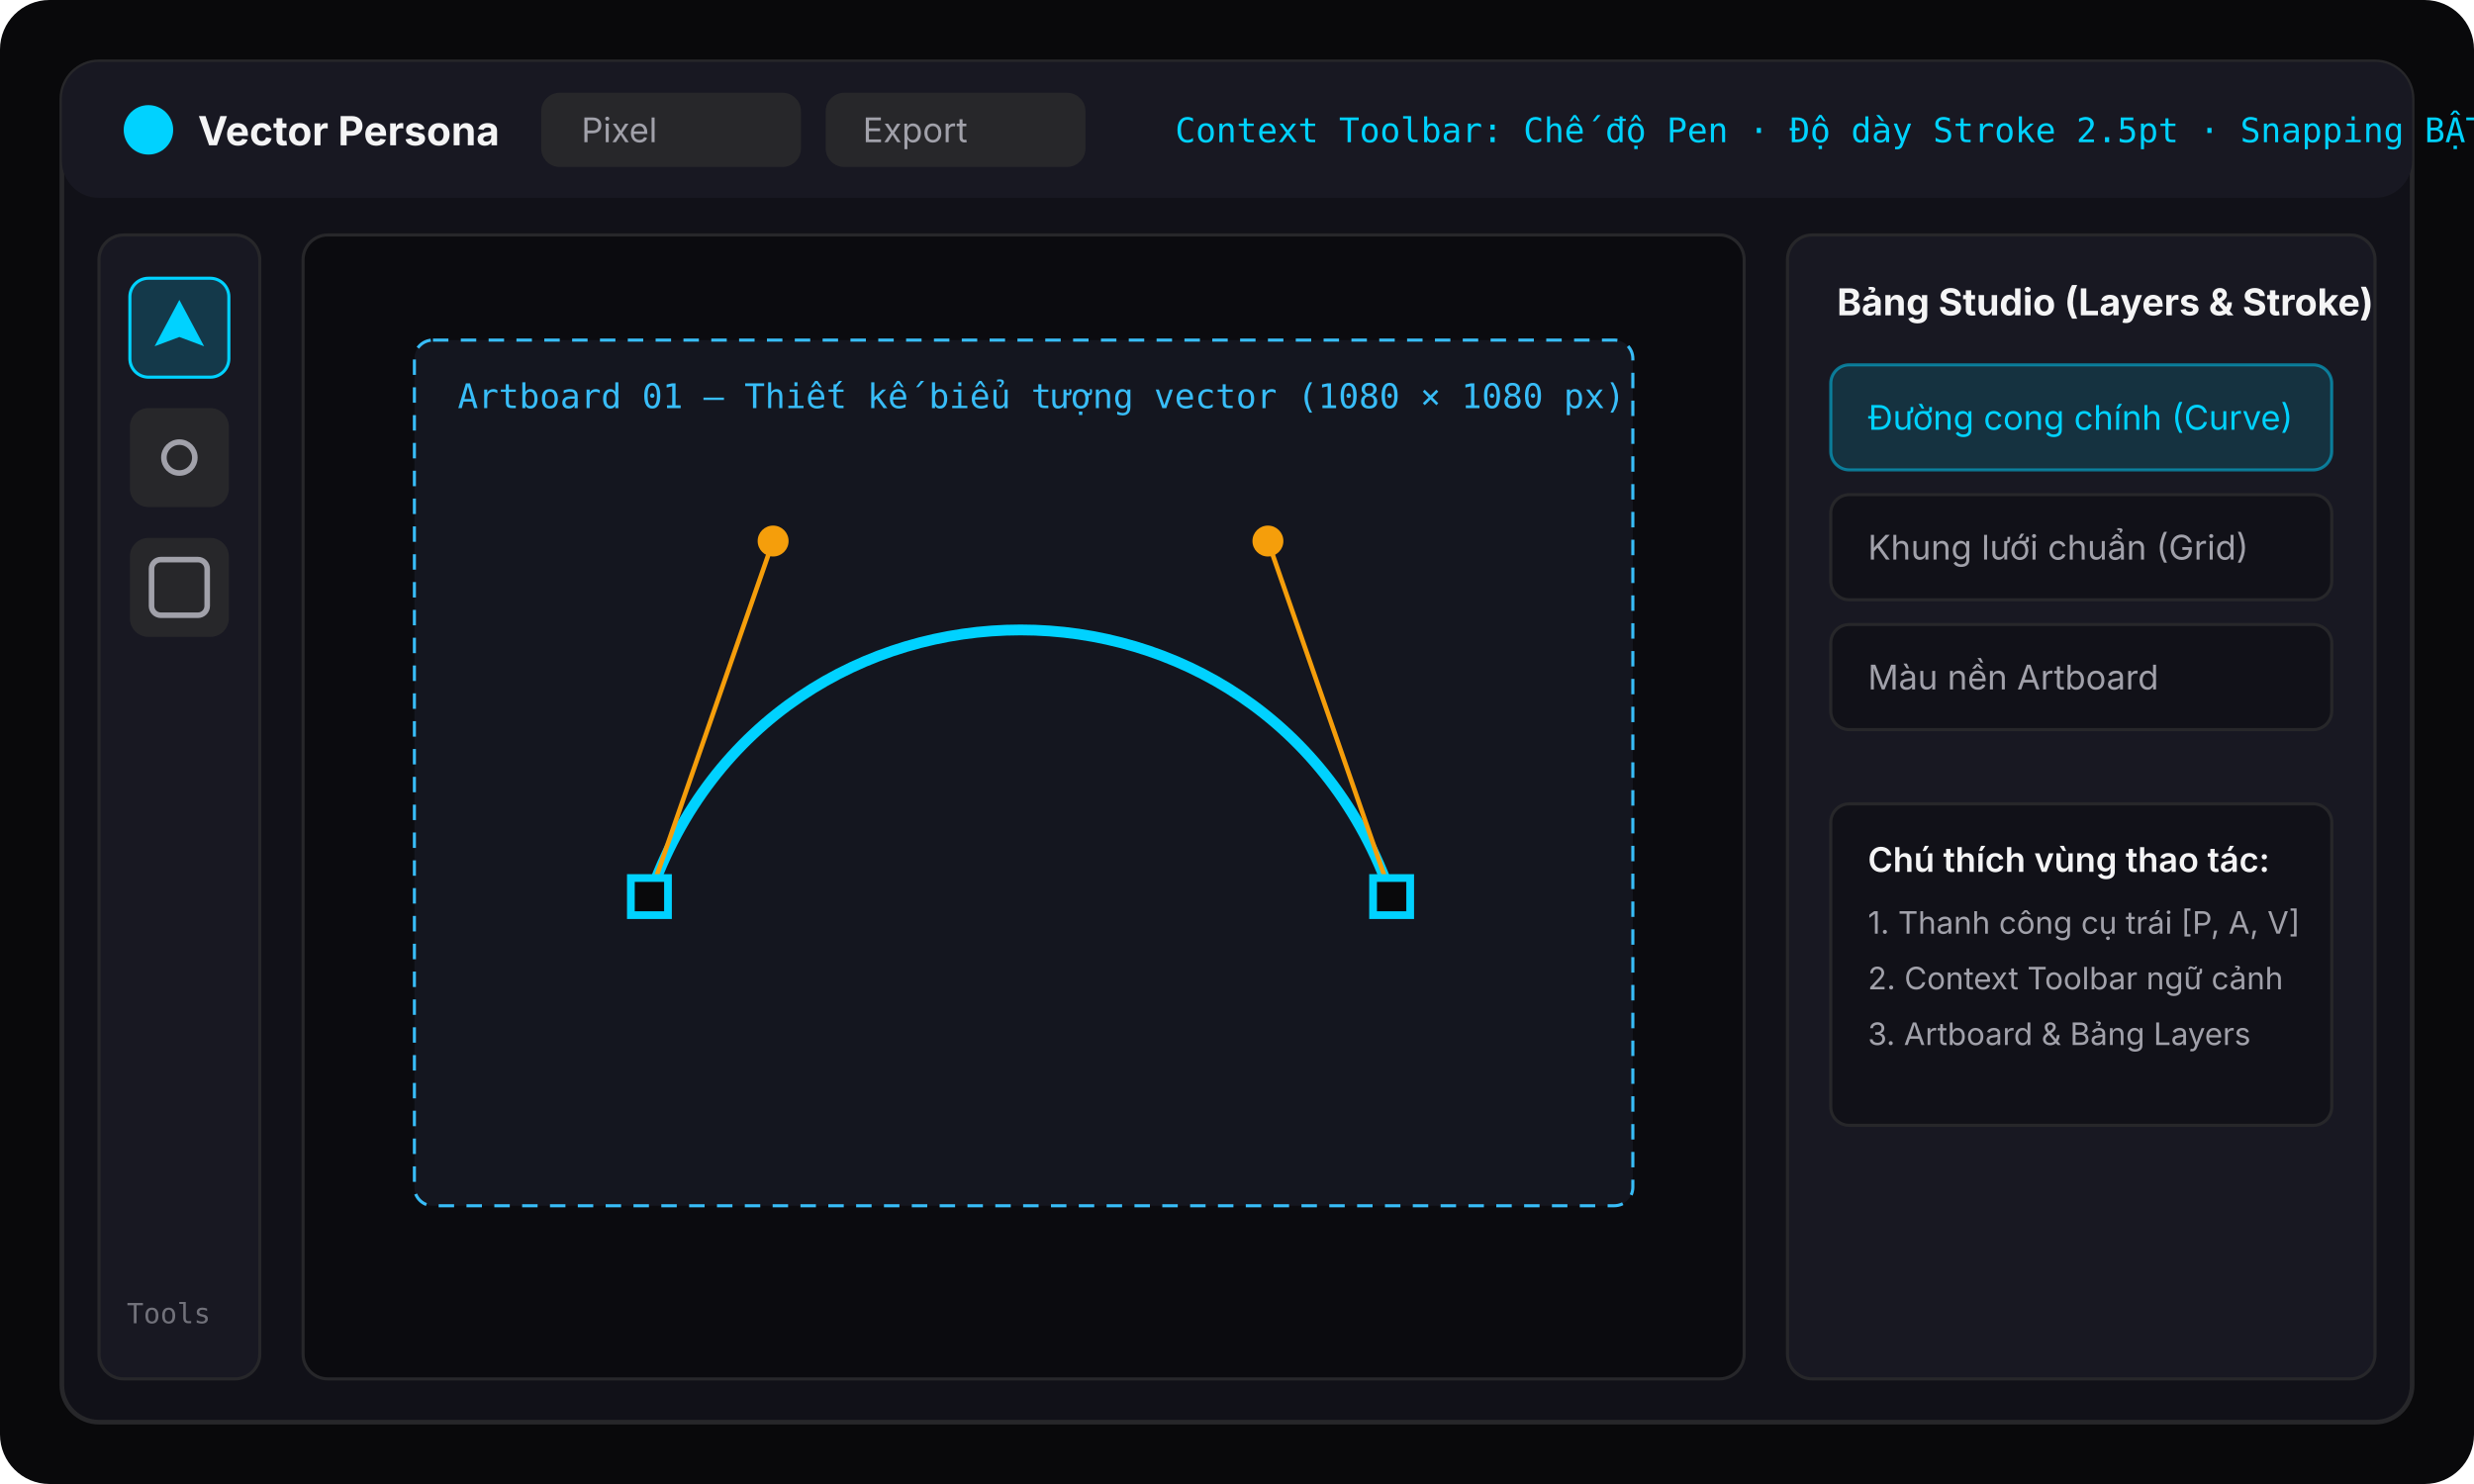
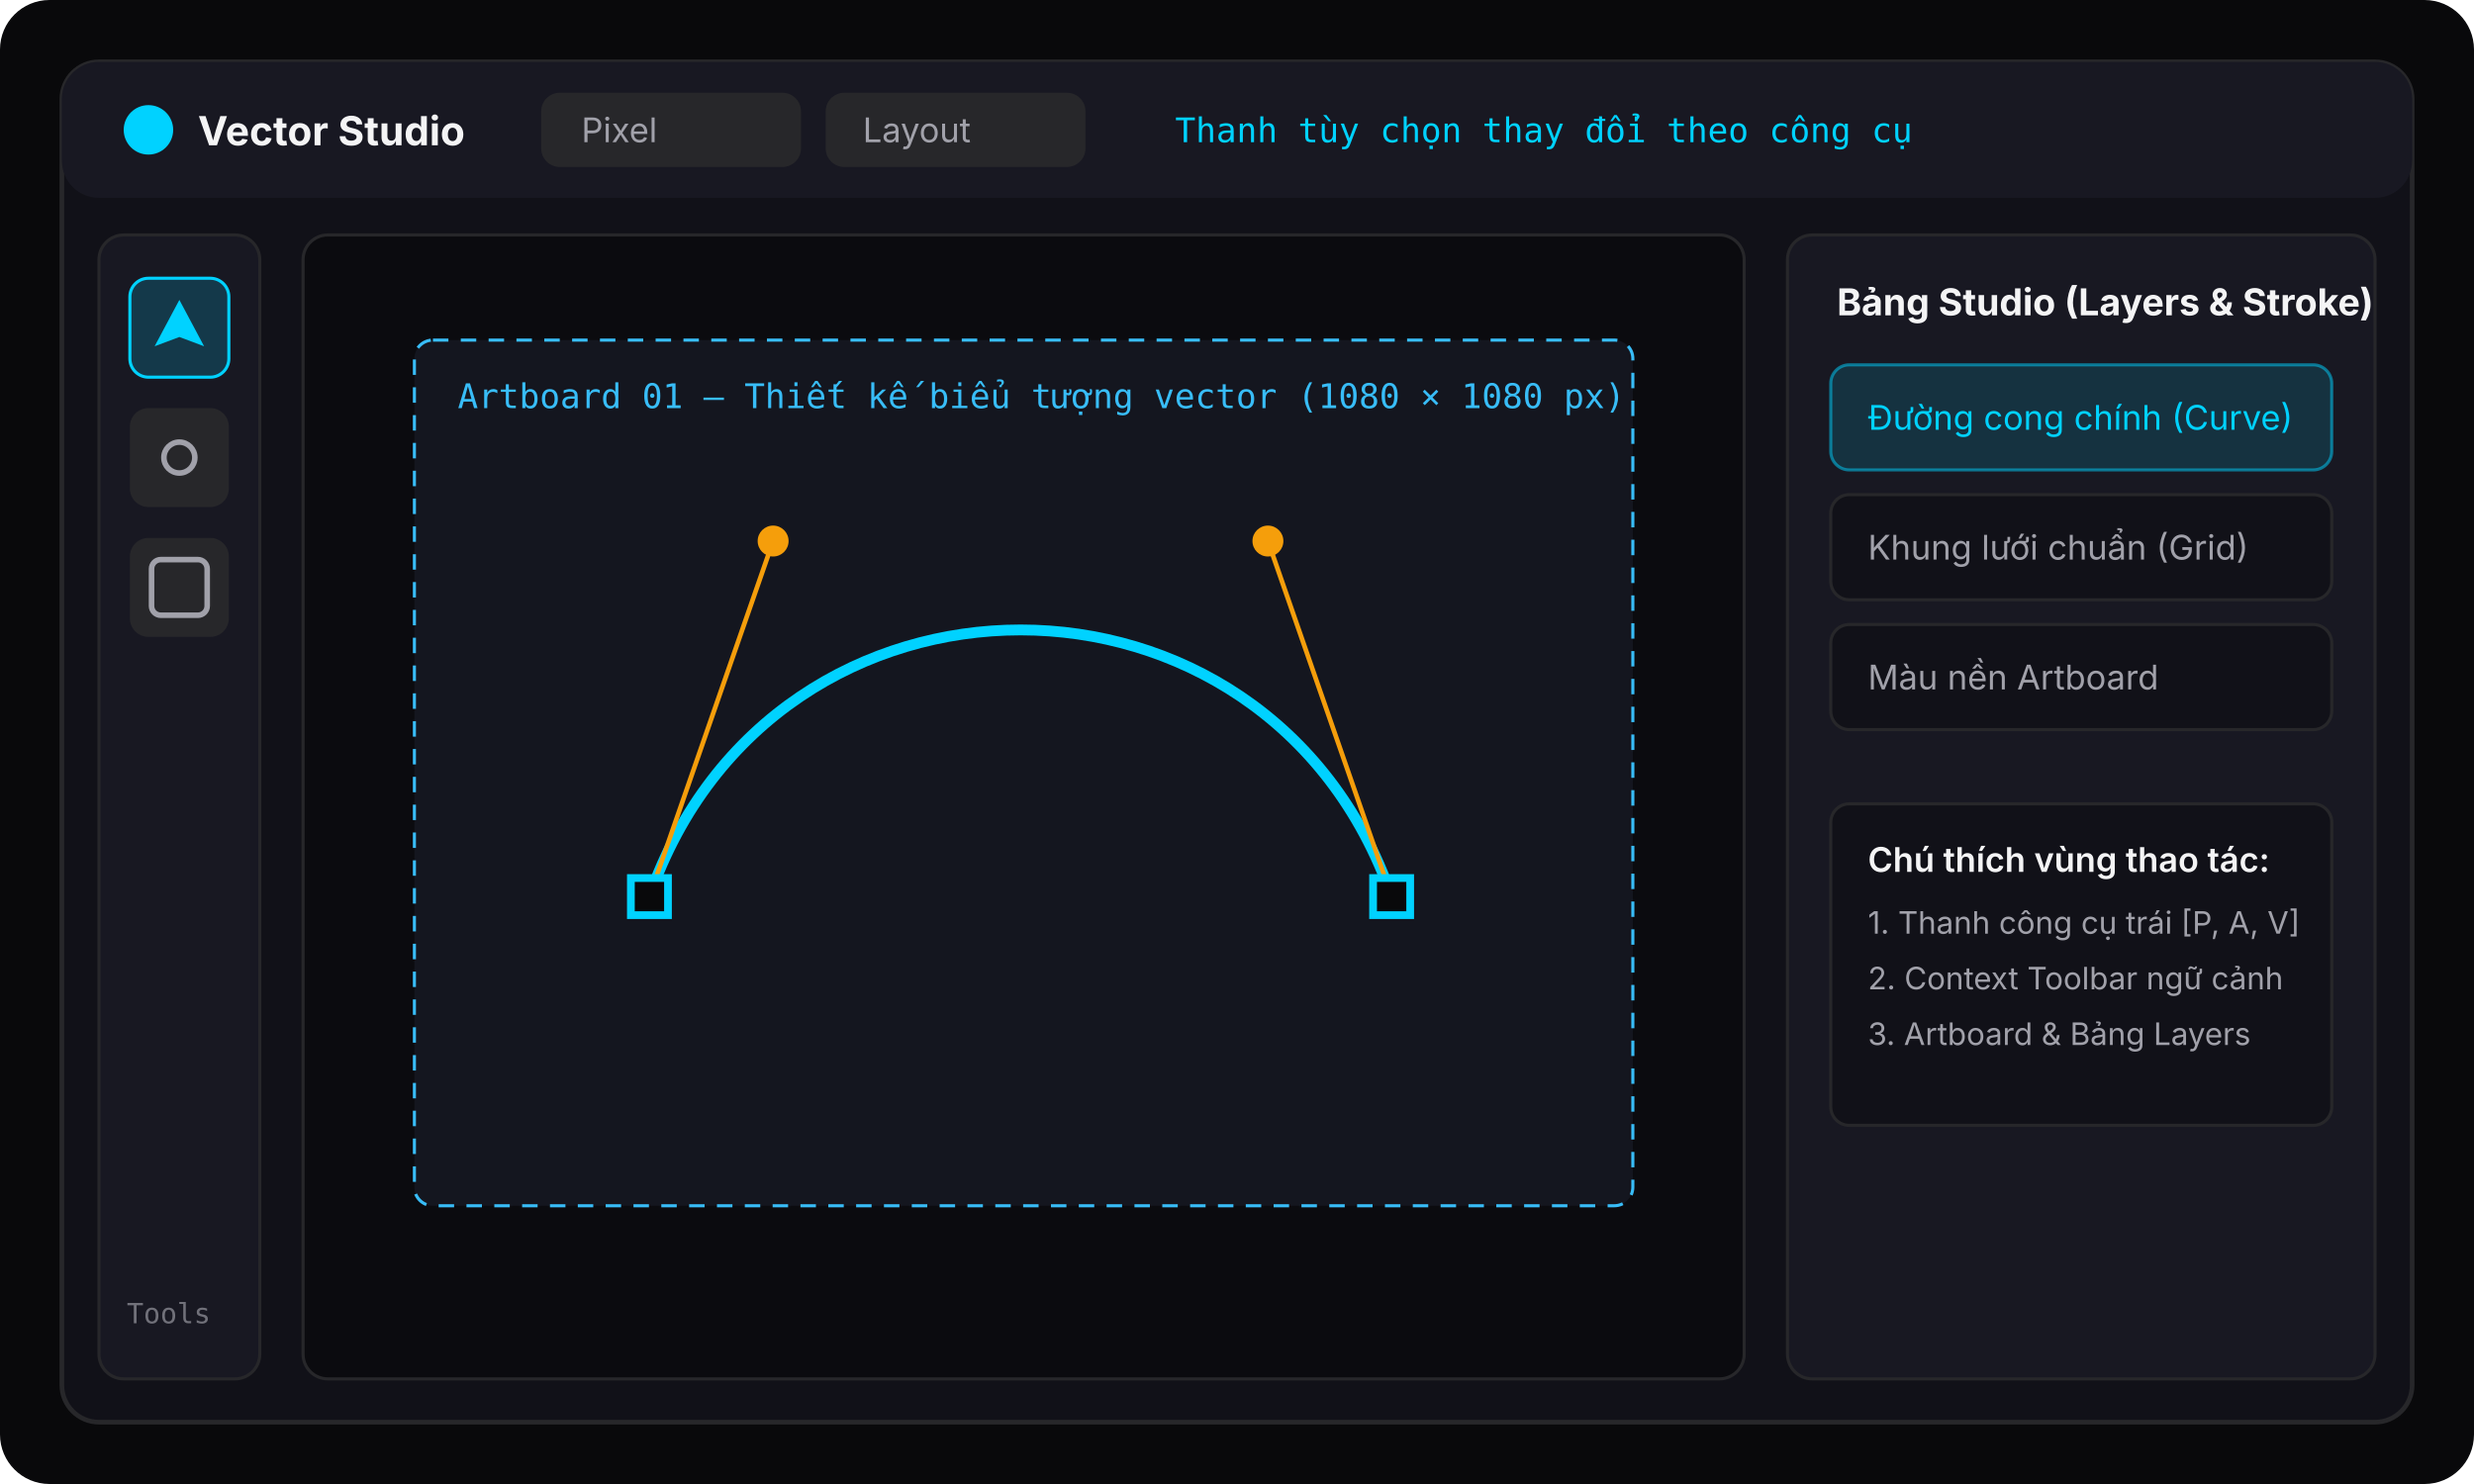
<svg xmlns="http://www.w3.org/2000/svg" viewBox="0 0 800 480" fill="none">
  <rect width="800" height="480" rx="16" fill="#09090B" />
  <rect x="20" y="20" width="760" height="440" rx="12" fill="#111118" stroke="#27272A" stroke-width="1.5" />
  <rect x="20" y="20" width="760" height="44" rx="12" fill="#181822" />
  <circle cx="48" cy="42" r="8" fill="#00D2FF" />
-   <text x="64" y="47" fill="#F4F4F5" font-family="Inter, sans-serif" font-size="13" font-weight="700">Vector Persona</text>
+   <text x="64" y="47" fill="#F4F4F5" font-family="Inter, sans-serif" font-size="13" font-weight="700">Vector Studio</text>
  <rect x="175" y="30" width="84" height="24" rx="6" fill="#27272A" />
  <text x="188" y="46" fill="#A1A1AA" font-family="Inter, sans-serif" font-size="11">Pixel</text>
  <rect x="267" y="30" width="84" height="24" rx="6" fill="#27272A" />
-   <text x="279" y="46" fill="#A1A1AA" font-family="Inter, sans-serif" font-size="11">Export</text>
-   <text x="380" y="46" fill="#00D2FF" font-family="JetBrains Mono, monospace" font-size="11">Context Toolbar: Chế độ Pen · Độ dày Stroke 2.5pt · Snapping BẬT</text>
+   <text x="279" y="46" fill="#A1A1AA" font-family="Inter, sans-serif" font-size="11">Layout</text>
+   <text x="380" y="46" fill="#00D2FF" font-family="JetBrains Mono, monospace" font-size="11">Thanh tùy chọn thay đổi theo công cụ</text>
  <rect x="32" y="76" width="52" height="370" rx="8" fill="#181822" stroke="#27272A" />
  <rect x="42" y="90" width="32" height="32" rx="6" fill="#00D2FF" fill-opacity="0.18" stroke="#00D2FF" />
  <path d="M58 97 L66 112 L58 109 L50 112 Z" fill="#00D2FF" />
  <rect x="42" y="132" width="32" height="32" rx="6" fill="#27272A" />
  <circle cx="58" cy="148" r="5" stroke="#A1A1AA" stroke-width="1.8" />
  <rect x="42" y="174" width="32" height="32" rx="6" fill="#27272A" />
  <rect x="49" y="181" width="18" height="18" rx="3" stroke="#A1A1AA" stroke-width="1.8" />
  <text x="41" y="428" fill="#71717A" font-family="JetBrains Mono, monospace" font-size="9">Tools</text>
  <rect x="98" y="76" width="466" height="370" rx="8" fill="#0B0B0F" stroke="#27272A" />
  <rect x="134" y="110" width="394" height="280" rx="6" fill="#14161F" stroke="#38BDF8" stroke-dasharray="5 4" />
  <text x="148" y="132" fill="#38BDF8" font-family="JetBrains Mono, monospace" font-size="11">Artboard 01 — Thiết kế biểu tượng vector (1080 × 1080 px)</text>
  <path d="M210 290 C250 175, 410 175, 450 290" stroke="#00D2FF" stroke-width="3.5" fill="none" />
  <line x1="210" y1="290" x2="250" y2="175" stroke="#F59E0B" stroke-width="1.5" />
  <line x1="450" y1="290" x2="410" y2="175" stroke="#F59E0B" stroke-width="1.5" />
  <circle cx="250" cy="175" r="5" fill="#F59E0B" />
  <circle cx="410" cy="175" r="5" fill="#F59E0B" />
  <rect x="204" y="284" width="12" height="12" fill="#09090B" stroke="#00D2FF" stroke-width="2.5" />
  <rect x="444" y="284" width="12" height="12" fill="#09090B" stroke="#00D2FF" stroke-width="2.5" />
  <rect x="578" y="76" width="190" height="370" rx="8" fill="#181822" stroke="#27272A" />
  <text x="594" y="102" fill="#F4F4F5" font-family="Inter, sans-serif" font-size="12" font-weight="700">Bảng Studio (Layers &amp; Stroke)</text>
  <rect x="592" y="118" width="162" height="34" rx="6" fill="#00D2FF" fill-opacity="0.14" stroke="#00D2FF" stroke-opacity="0.5" />
  <text x="604" y="139" fill="#00D2FF" font-family="Inter, sans-serif" font-size="11">Đường cong chính (Curve)</text>
  <rect x="592" y="160" width="162" height="34" rx="6" fill="#111118" stroke="#27272A" />
  <text x="604" y="181" fill="#A1A1AA" font-family="Inter, sans-serif" font-size="11">Khung lưới chuẩn (Grid)</text>
  <rect x="592" y="202" width="162" height="34" rx="6" fill="#111118" stroke="#27272A" />
  <text x="604" y="223" fill="#A1A1AA" font-family="Inter, sans-serif" font-size="11">Màu nền Artboard</text>
  <rect x="592" y="260" width="162" height="104" rx="6" fill="#111118" stroke="#27272A" />
  <text x="604" y="282" fill="#F4F4F5" font-family="Inter, sans-serif" font-size="11" font-weight="600">Chú thích vùng thao tác:</text>
  <text x="604" y="302" fill="#A1A1AA" font-family="Inter, sans-serif" font-size="10">1. Thanh công cụ trái [P, A, V]</text>
  <text x="604" y="320" fill="#A1A1AA" font-family="Inter, sans-serif" font-size="10">2. Context Toolbar ngữ cảnh</text>
  <text x="604" y="338" fill="#A1A1AA" font-family="Inter, sans-serif" font-size="10">3. Artboard &amp; Bảng Layers</text>
</svg>
